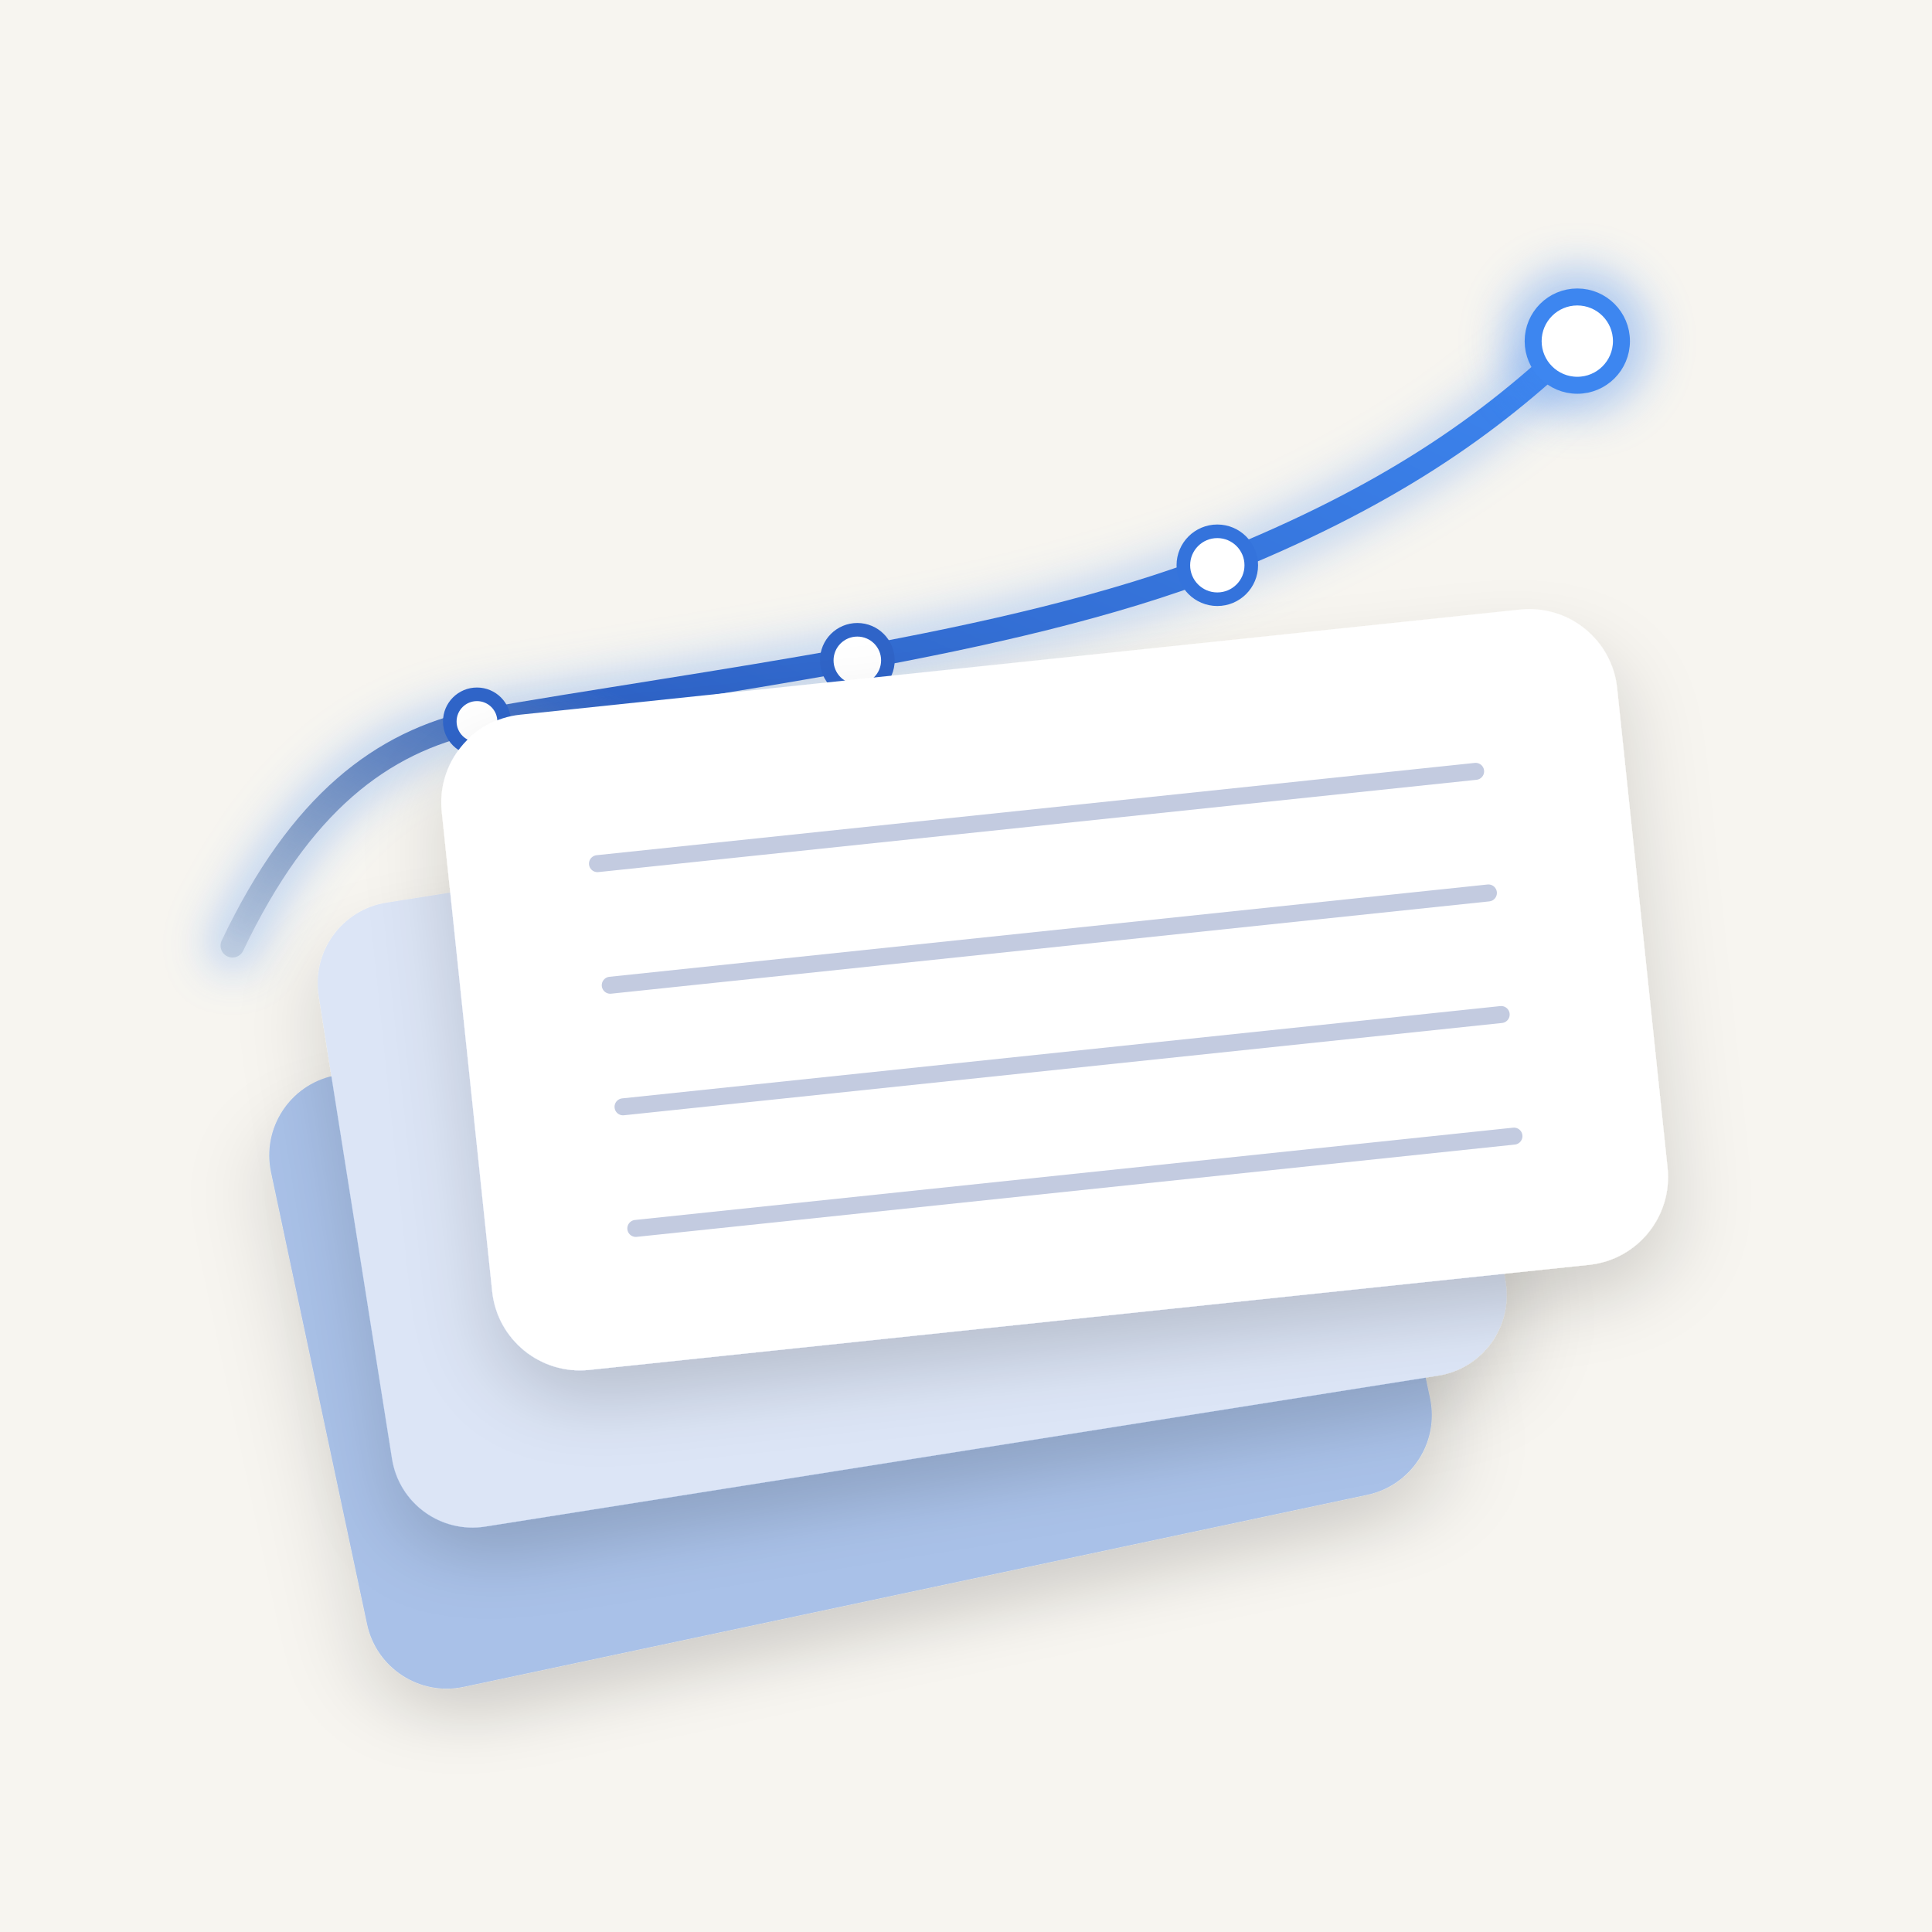
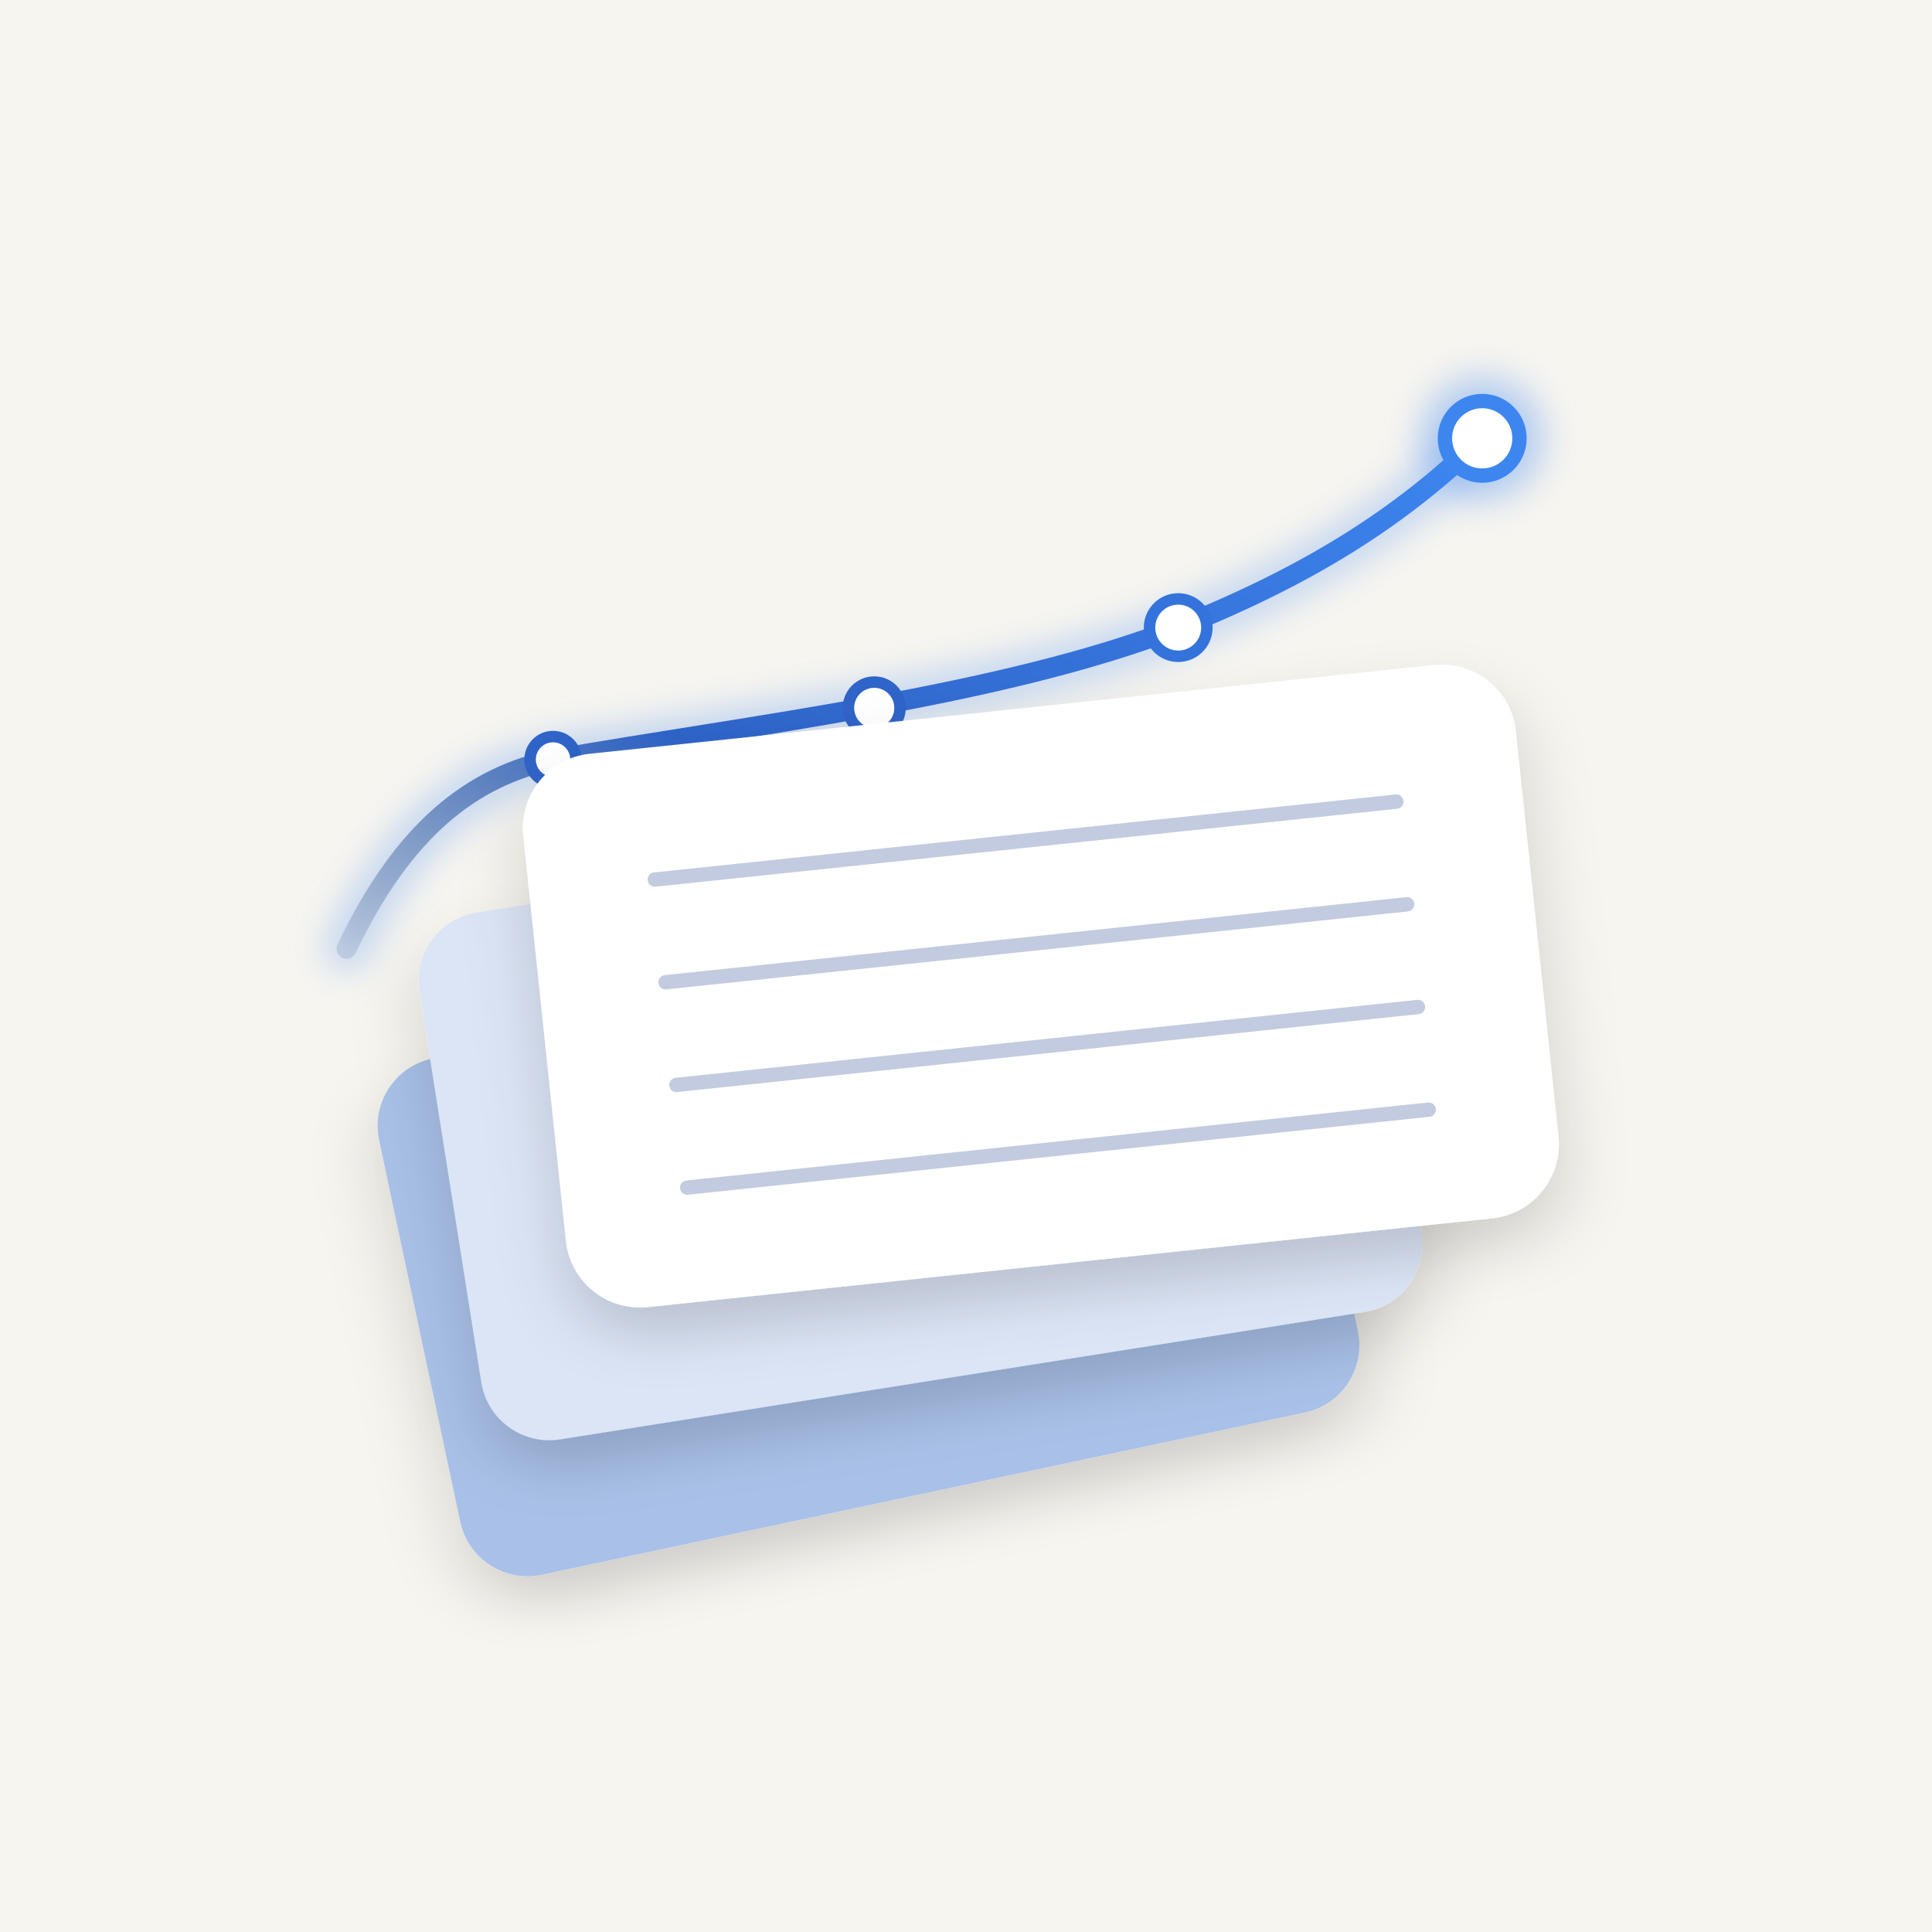
<svg xmlns="http://www.w3.org/2000/svg" viewBox="0 0 512 512" width="512" height="512">
  <defs>
    <filter id="shadow" x="-30%" y="-30%" width="160%" height="170%">
      <feDropShadow dx="0" dy="10" stdDeviation="11" flood-color="#1E1C19" flood-opacity="0.16" />
    </filter>
    <filter id="glow" x="-50%" y="-50%" width="200%" height="200%">
      <feGaussianBlur stdDeviation="6" />
    </filter>
    <linearGradient id="curve" x1="0" y1="1" x2="1" y2="0">
      <stop offset="0" stop-color="#2B4C7E" stop-opacity="0.15" />
      <stop offset="0.35" stop-color="#2F64C8" />
      <stop offset="1" stop-color="#3D86F0" />
    </linearGradient>
  </defs>
  <rect width="512" height="512" fill="#F7F5F0" />
-   <g transform="translate(256 256) scale(0.9) translate(-256 -256)">
+   <g transform="translate(256 256) scale(0.76) translate(-256 -256)">
    <path d="M40 250 C 60 208, 84 190, 112 184 C 180 172, 268 162, 330 138 C 380 118, 410 97, 436 72" fill="none" stroke="#3D86F0" stroke-width="16" stroke-linecap="round" opacity="0.28" filter="url(#glow)" />
    <path d="M40 250 C 60 208, 84 190, 112 184 C 180 172, 268 162, 330 138 C 380 118, 410 97, 436 72" fill="none" stroke="url(#curve)" stroke-width="7" stroke-linecap="round" />
    <circle cx="112" cy="184" r="8" fill="#FFFFFF" stroke="#2F64C8" stroke-width="4" />
    <circle cx="224" cy="166" r="9" fill="#FFFFFF" stroke="#2F64C8" stroke-width="4" />
    <circle cx="330" cy="138" r="10" fill="#FFFFFF" stroke="#3473DC" stroke-width="4" />
    <circle cx="436" cy="72" r="22" fill="#3D86F0" opacity="0.35" filter="url(#glow)" />
    <circle cx="436" cy="72" r="13" fill="#FFFFFF" stroke="#3D86F0" stroke-width="5" />
    <g transform="rotate(-12 222 350)" filter="url(#shadow)">
      <rect x="62" y="258" width="320" height="184" rx="24" fill="#A9C1E8" />
    </g>
    <g transform="rotate(-9 240 306)" filter="url(#shadow)">
      <rect x="74" y="214" width="332" height="186" rx="24" fill="#DCE5F6" />
    </g>
    <g transform="rotate(-6 282 262)" filter="url(#shadow)">
      <rect x="108" y="166" width="348" height="194" rx="26" fill="#FFFFFF" />
      <g stroke="#C3CBE0" stroke-width="5" stroke-linecap="round">
        <line x1="152" y1="212" x2="412" y2="212" />
        <line x1="152" y1="248" x2="412" y2="248" />
        <line x1="152" y1="284" x2="412" y2="284" />
        <line x1="152" y1="320" x2="412" y2="320" />
      </g>
    </g>
  </g>
</svg>
